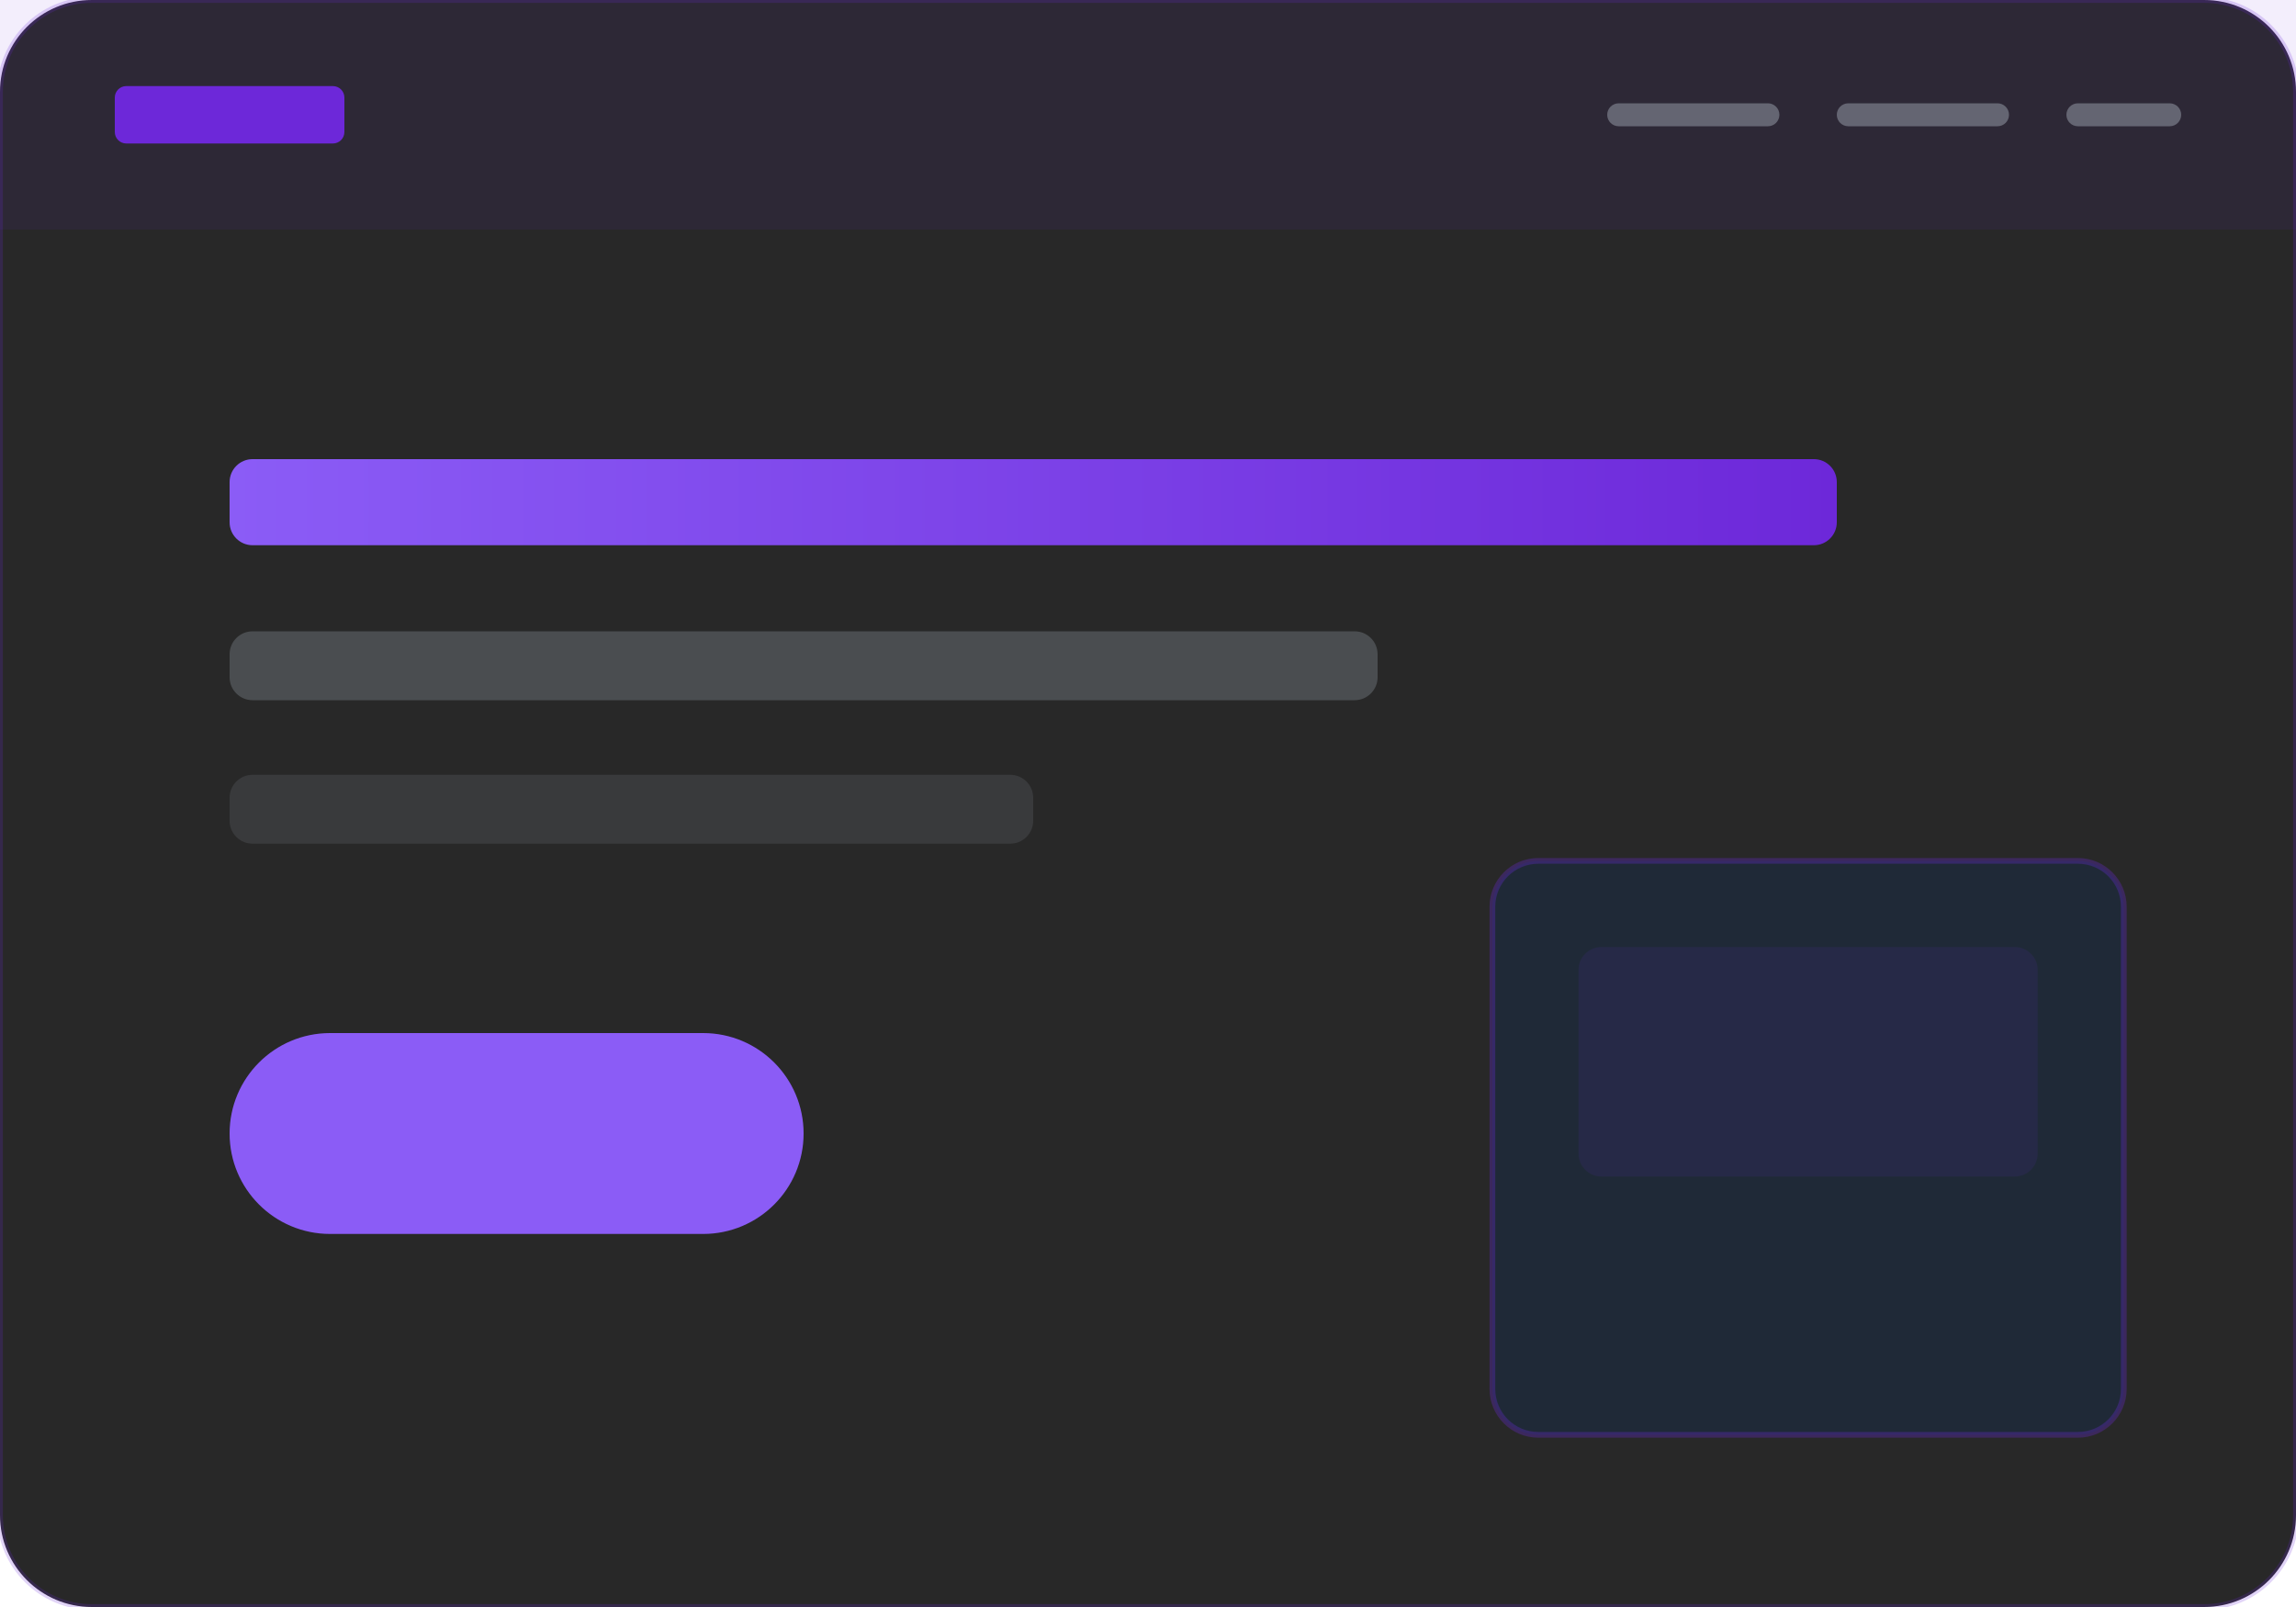
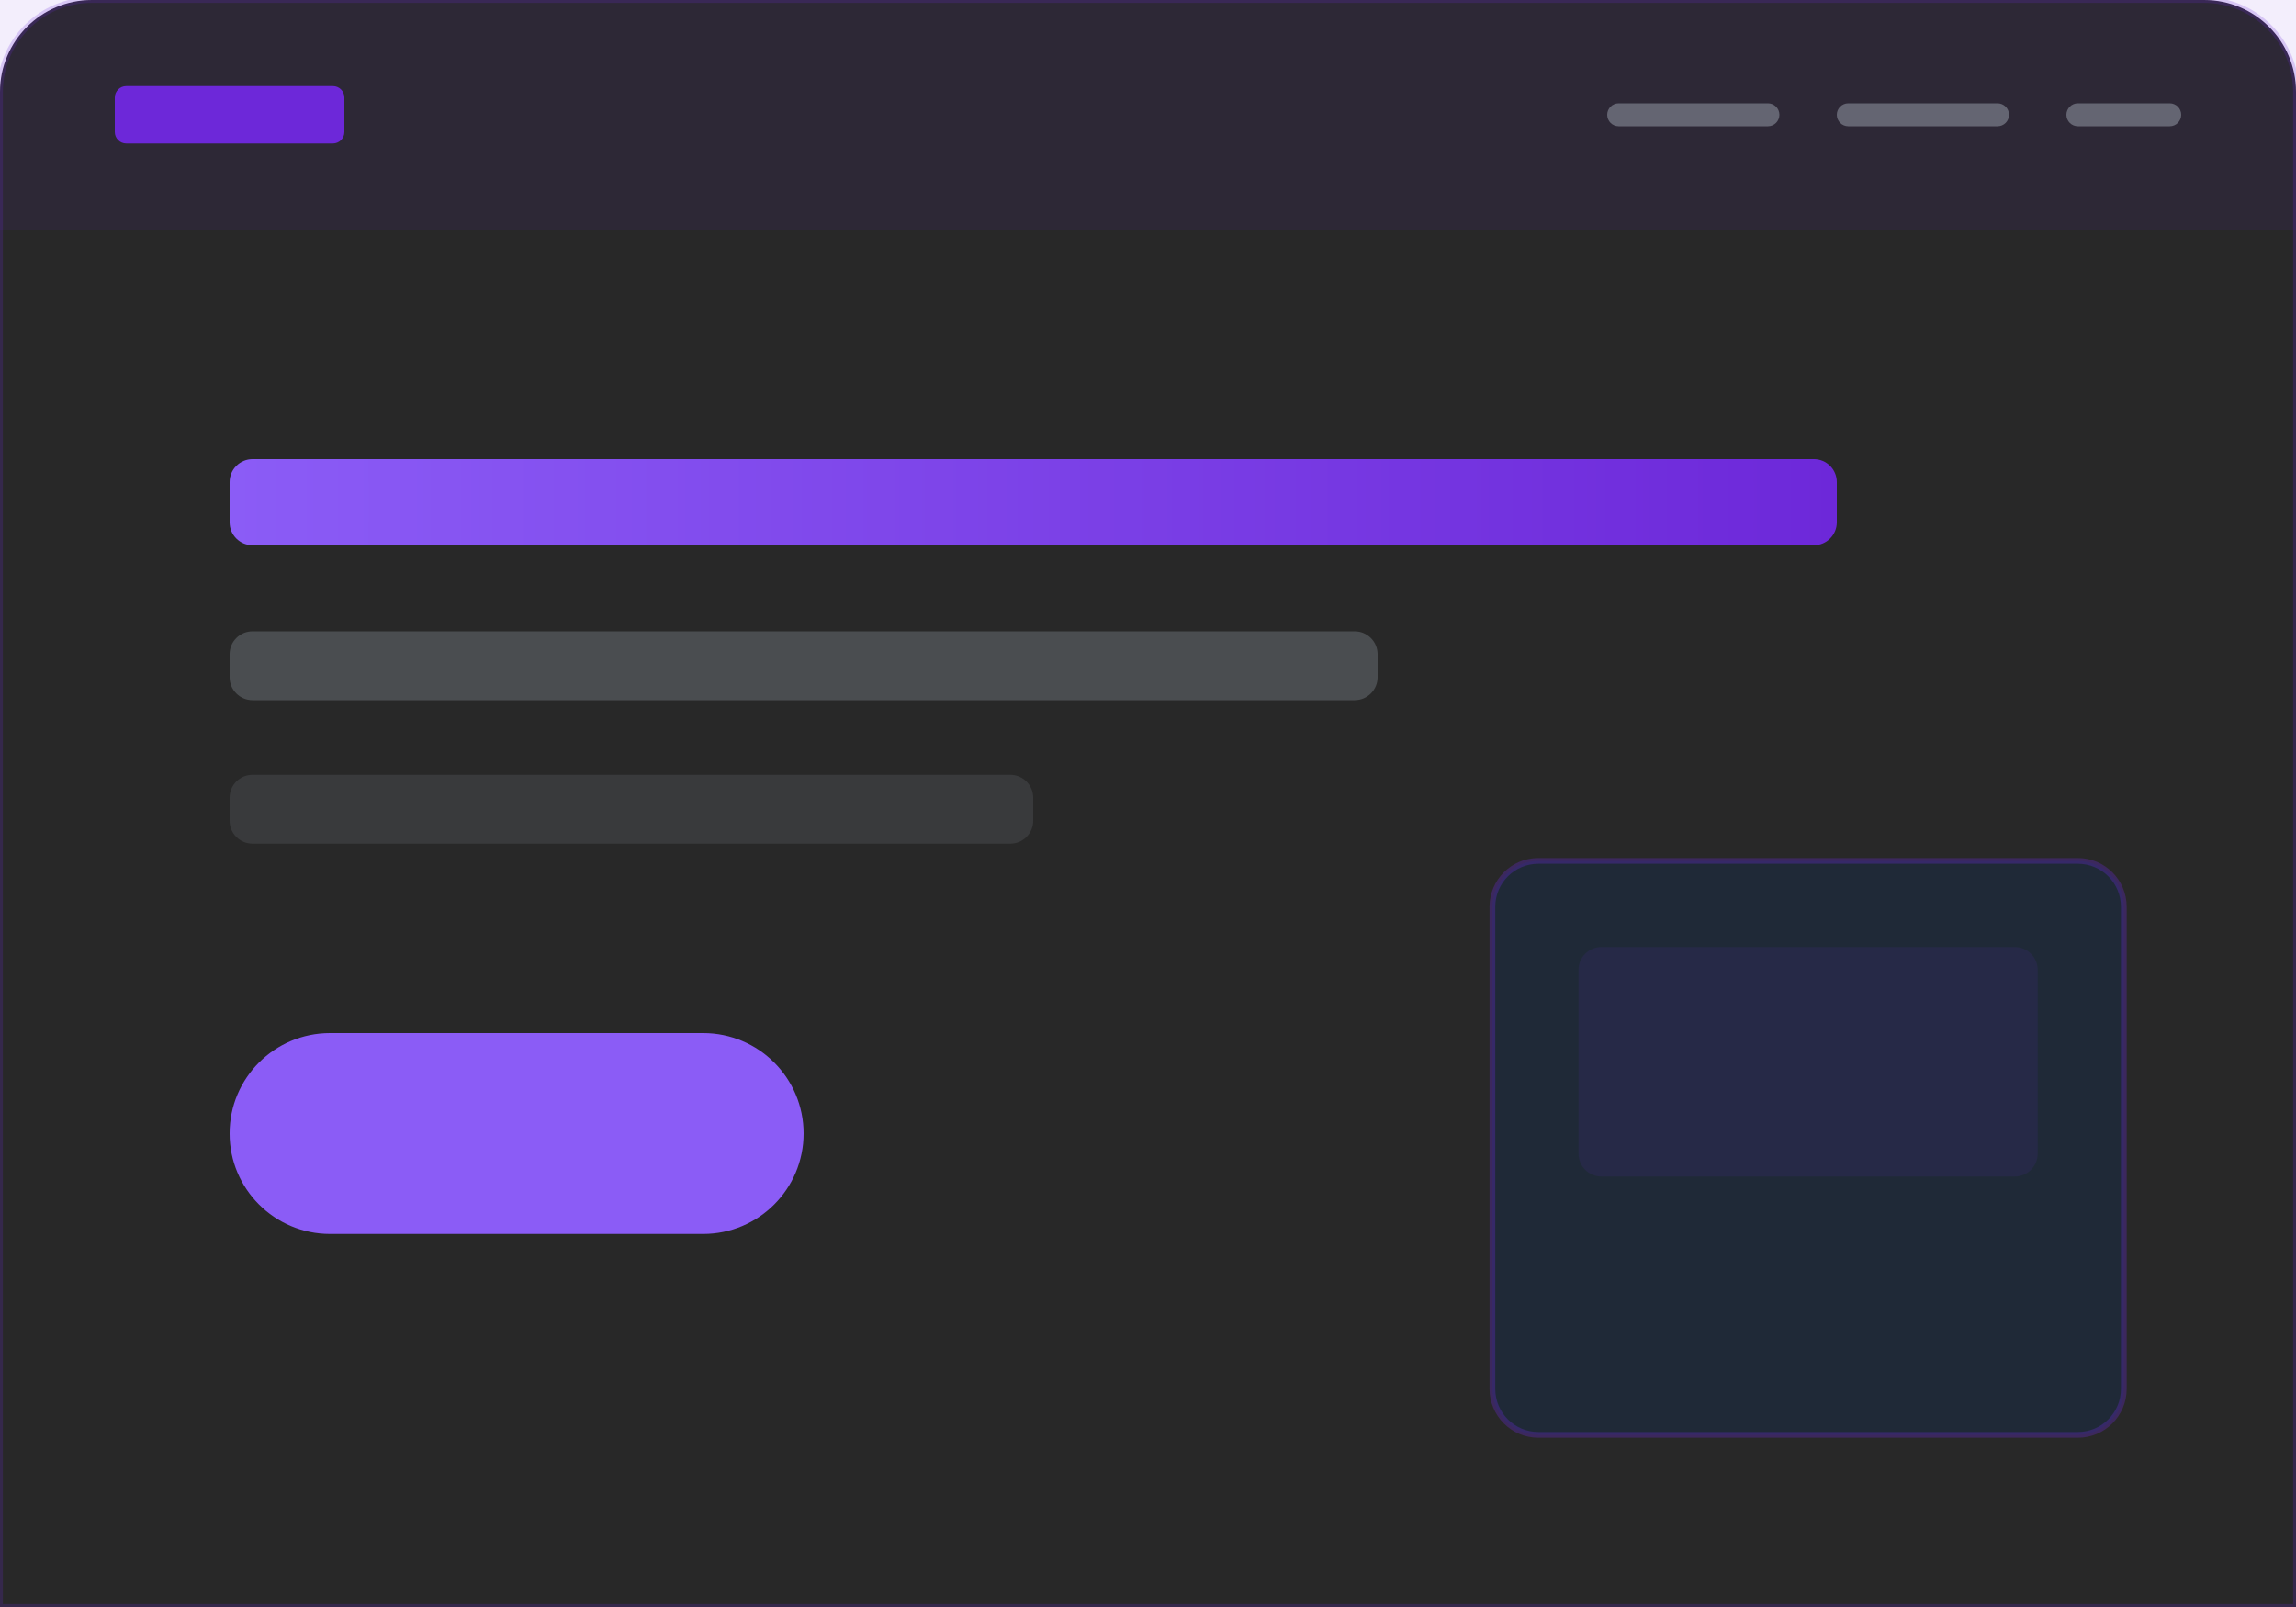
<svg xmlns="http://www.w3.org/2000/svg" width="400" height="280" viewBox="0 0 400 280" fill="none">
-   <rect width="400" height="280" rx="16" fill="#111111" fill-opacity="0.9" stroke="#6D28D9" stroke-opacity="0.2" />
+   <path d="M0 16C0 7.163 7.163 0 16 0H384C392.837 0 400 7.163 400 16V280H0V16Z" fill="#111111" fill-opacity="0.9" stroke="#6D28D9" stroke-opacity="0.2" />
  <rect width="400" height="40" rx="0" fill="#6D28D9" fill-opacity="0.08" />
  <rect x="20" y="15" width="40" height="10" rx="2" fill="#6D28D9" />
  <rect x="280" y="18" width="30" height="4" rx="2" fill="#9CA3AF" fill-opacity="0.5" />
  <rect x="320" y="18" width="30" height="4" rx="2" fill="#9CA3AF" fill-opacity="0.5" />
  <rect x="360" y="18" width="20" height="4" rx="2" fill="#9CA3AF" fill-opacity="0.5" />
  <rect x="40" y="80" width="280" height="15" rx="4" fill="url(#grad_purple)" />
  <rect x="40" y="110" width="200" height="12" rx="4" fill="#9CA3AF" fill-opacity="0.3" />
  <rect x="40" y="135" width="140" height="12" rx="4" fill="#9CA3AF" fill-opacity="0.15" />
  <rect x="40" y="180" width="100" height="35" rx="17.5" fill="#8B5CF6" />
  <rect x="260" y="150" width="110" height="100" rx="8" fill="#1F2937" stroke="#6D28D9" stroke-opacity="0.3" />
  <rect x="275" y="165" width="80" height="40" rx="4" fill="#6D28D9" fill-opacity="0.1" />
  <defs>
    <linearGradient id="grad_purple" x1="40" y1="80" x2="320" y2="80" gradientUnits="userSpaceOnUse">
      <stop stop-color="#8B5CF6" />
      <stop offset="1" stop-color="#6D28D9" />
    </linearGradient>
  </defs>
</svg>
